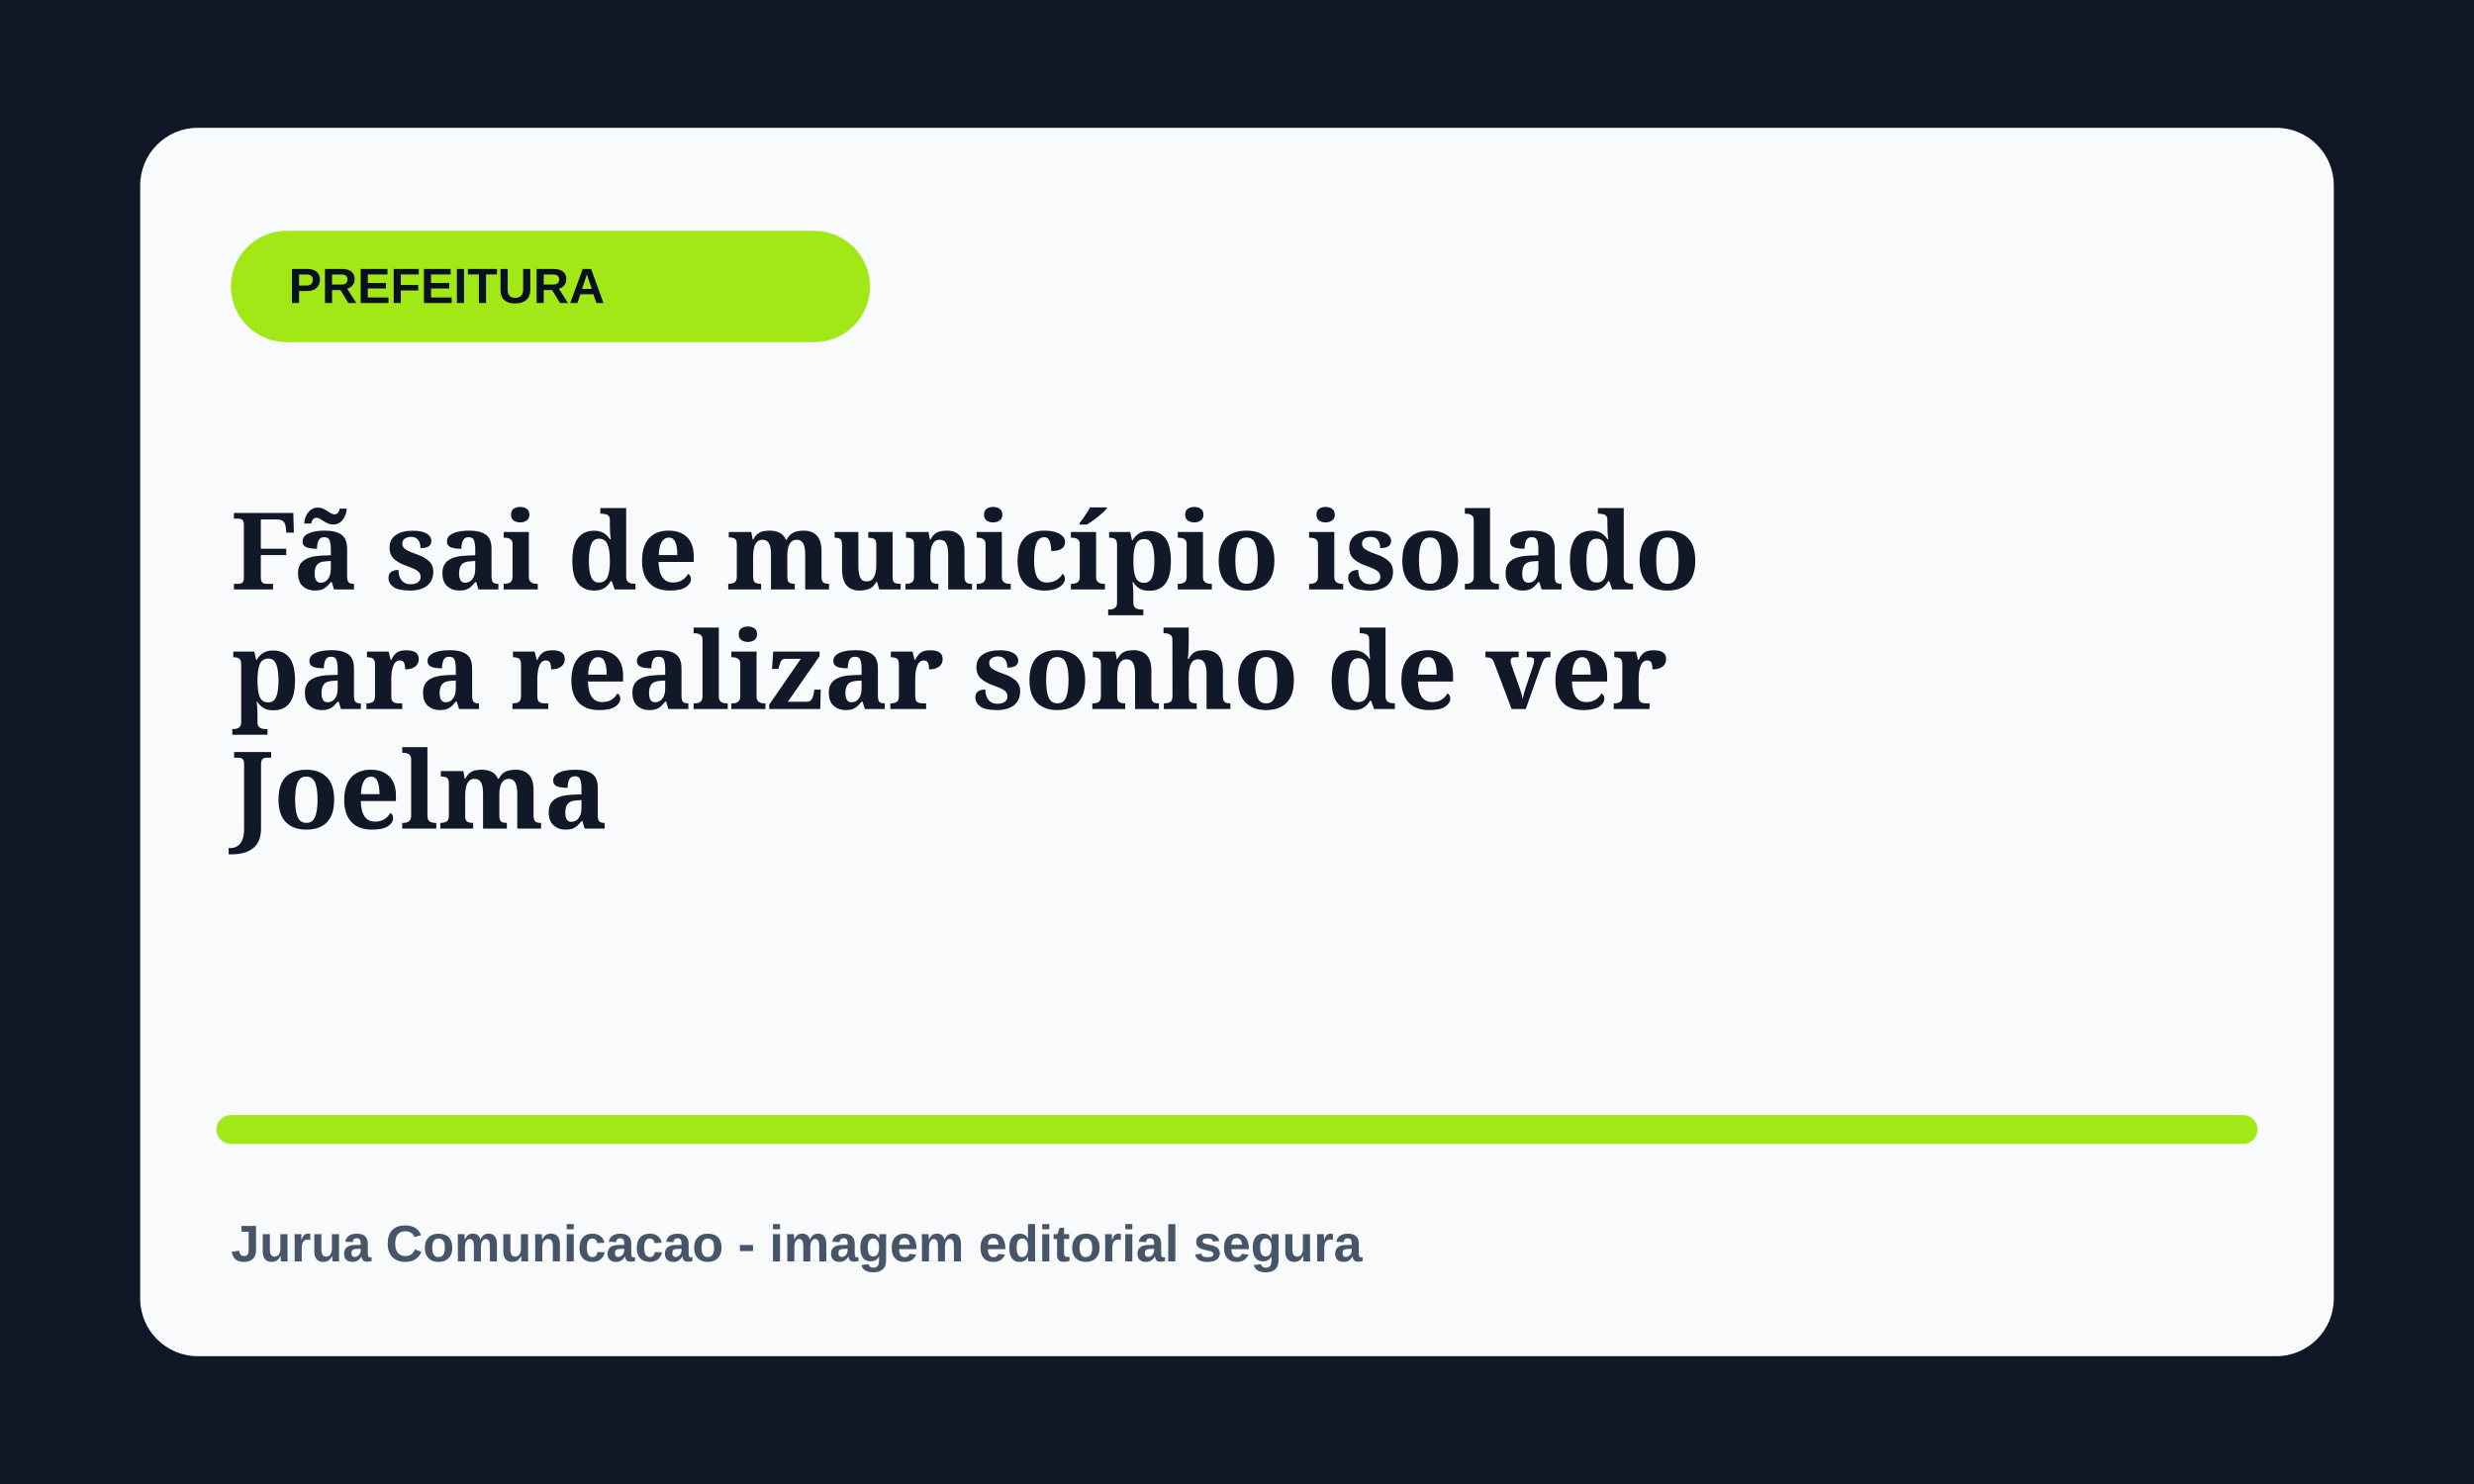
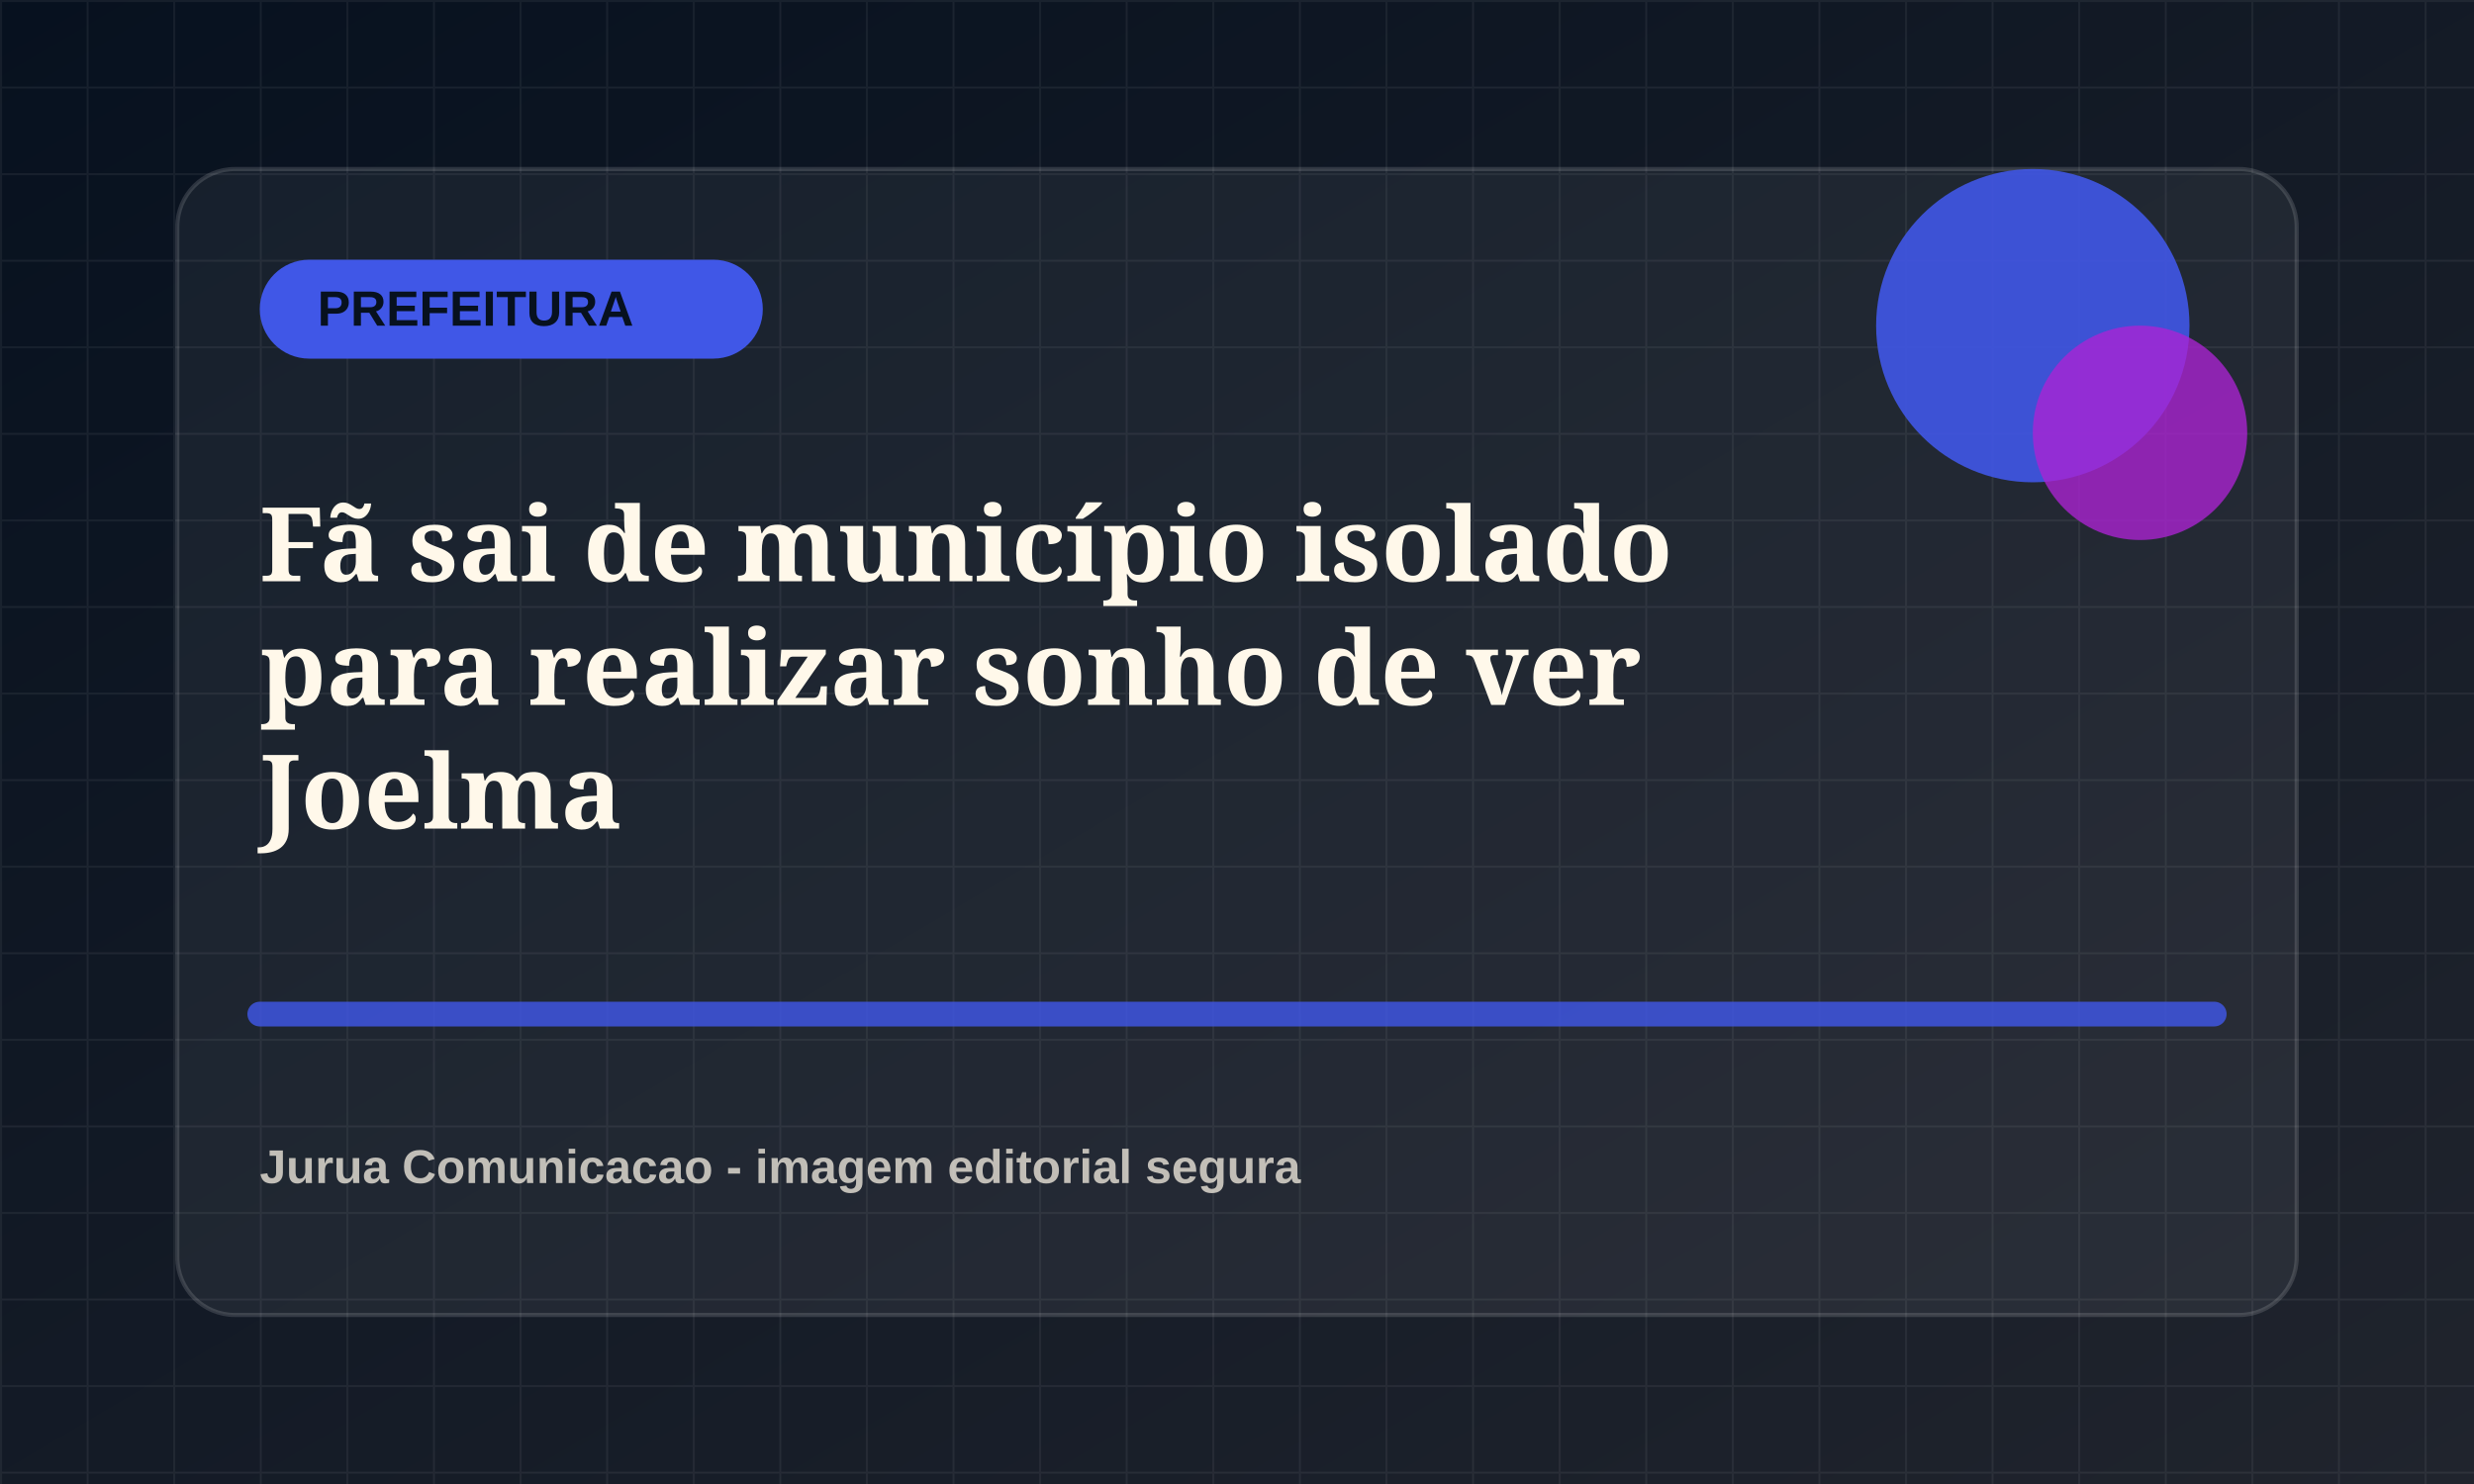
<svg xmlns="http://www.w3.org/2000/svg" viewBox="0 0 1200 720">
-   <rect width="1200" height="720" fill="#101827" />
-   <rect x="68" y="62" width="1064" height="596" rx="28" fill="#f8fafc" />
-   <rect x="112" y="112" width="310" height="54" rx="27" fill="hsl(80 82% 50%)" />
-   <text x="140" y="147" fill="#08111f" font-family="Arial, sans-serif" font-size="24" font-weight="800">PREFEITURA</text>
-   <text x="112" y="286" fill="#111827" font-family="Georgia, serif" font-size="52" font-weight="700">
-     <tspan x="112" dy="0">Fã sai de município isolado</tspan>
-     <tspan x="112" dy="58">para realizar sonho de ver</tspan>
-     <tspan x="112" dy="58">Joelma</tspan>
+   <defs>
+     <linearGradient id="bg" x1="0" x2="1" y1="0" y2="1">
+       <stop offset="0" stop-color="#07111f" />
+       <stop offset="1" stop-color="#20242d" />
+     </linearGradient>
+     <pattern id="grid" width="42" height="42" patternUnits="userSpaceOnUse">
+       <path d="M42 0H0v42" fill="none" stroke="rgba(255,255,255,.055)" stroke-width="2" />
+     </pattern>
+   </defs>
+   <rect width="1200" height="720" fill="url(#bg)" />
+   <rect width="1200" height="720" fill="url(#grid)" />
+   <rect x="86" y="82" width="1028" height="556" rx="28" fill="rgba(255,255,255,.055)" stroke="rgba(255,255,255,.14)" stroke-width="2" />
+   <rect x="126" y="126" width="244" height="48" rx="24" fill="hsl(232 78% 58%)" />
+   <text x="154" y="158" fill="#07111f" font-family="Arial, sans-serif" font-size="24" font-weight="800">PREFEITURA</text>
+   <circle cx="986" cy="158" r="76" fill="hsl(232 78% 58%)" opacity=".9" />
+   <circle cx="1038" cy="210" r="52" fill="hsl(287 72% 48%)" opacity=".78" />
+   <path d="M126 492h948" stroke="hsl(232 78% 58%)" stroke-width="12" stroke-linecap="round" opacity=".82" />
+   <text x="126" y="282" fill="#fff8ea" font-family="Georgia, serif" font-size="50" font-weight="700">
+     <tspan x="126" dy="0">Fã sai de município isolado</tspan>
+     <tspan x="126" dy="60">para realizar sonho de ver</tspan>
+     <tspan x="126" dy="60">Joelma</tspan>
  </text>
-   <path d="M112 548h976" stroke="hsl(80 82% 50%)" stroke-width="14" stroke-linecap="round" />
-   <text x="112" y="612" fill="#475569" font-family="Arial, sans-serif" font-size="25" font-weight="700">Jurua Comunicacao - imagem editorial segura</text>
+   <text x="126" y="574" fill="rgba(255,248,234,.72)" font-family="Arial, sans-serif" font-size="23" font-weight="700">Jurua Comunicacao - imagem editorial segura</text>
</svg>
